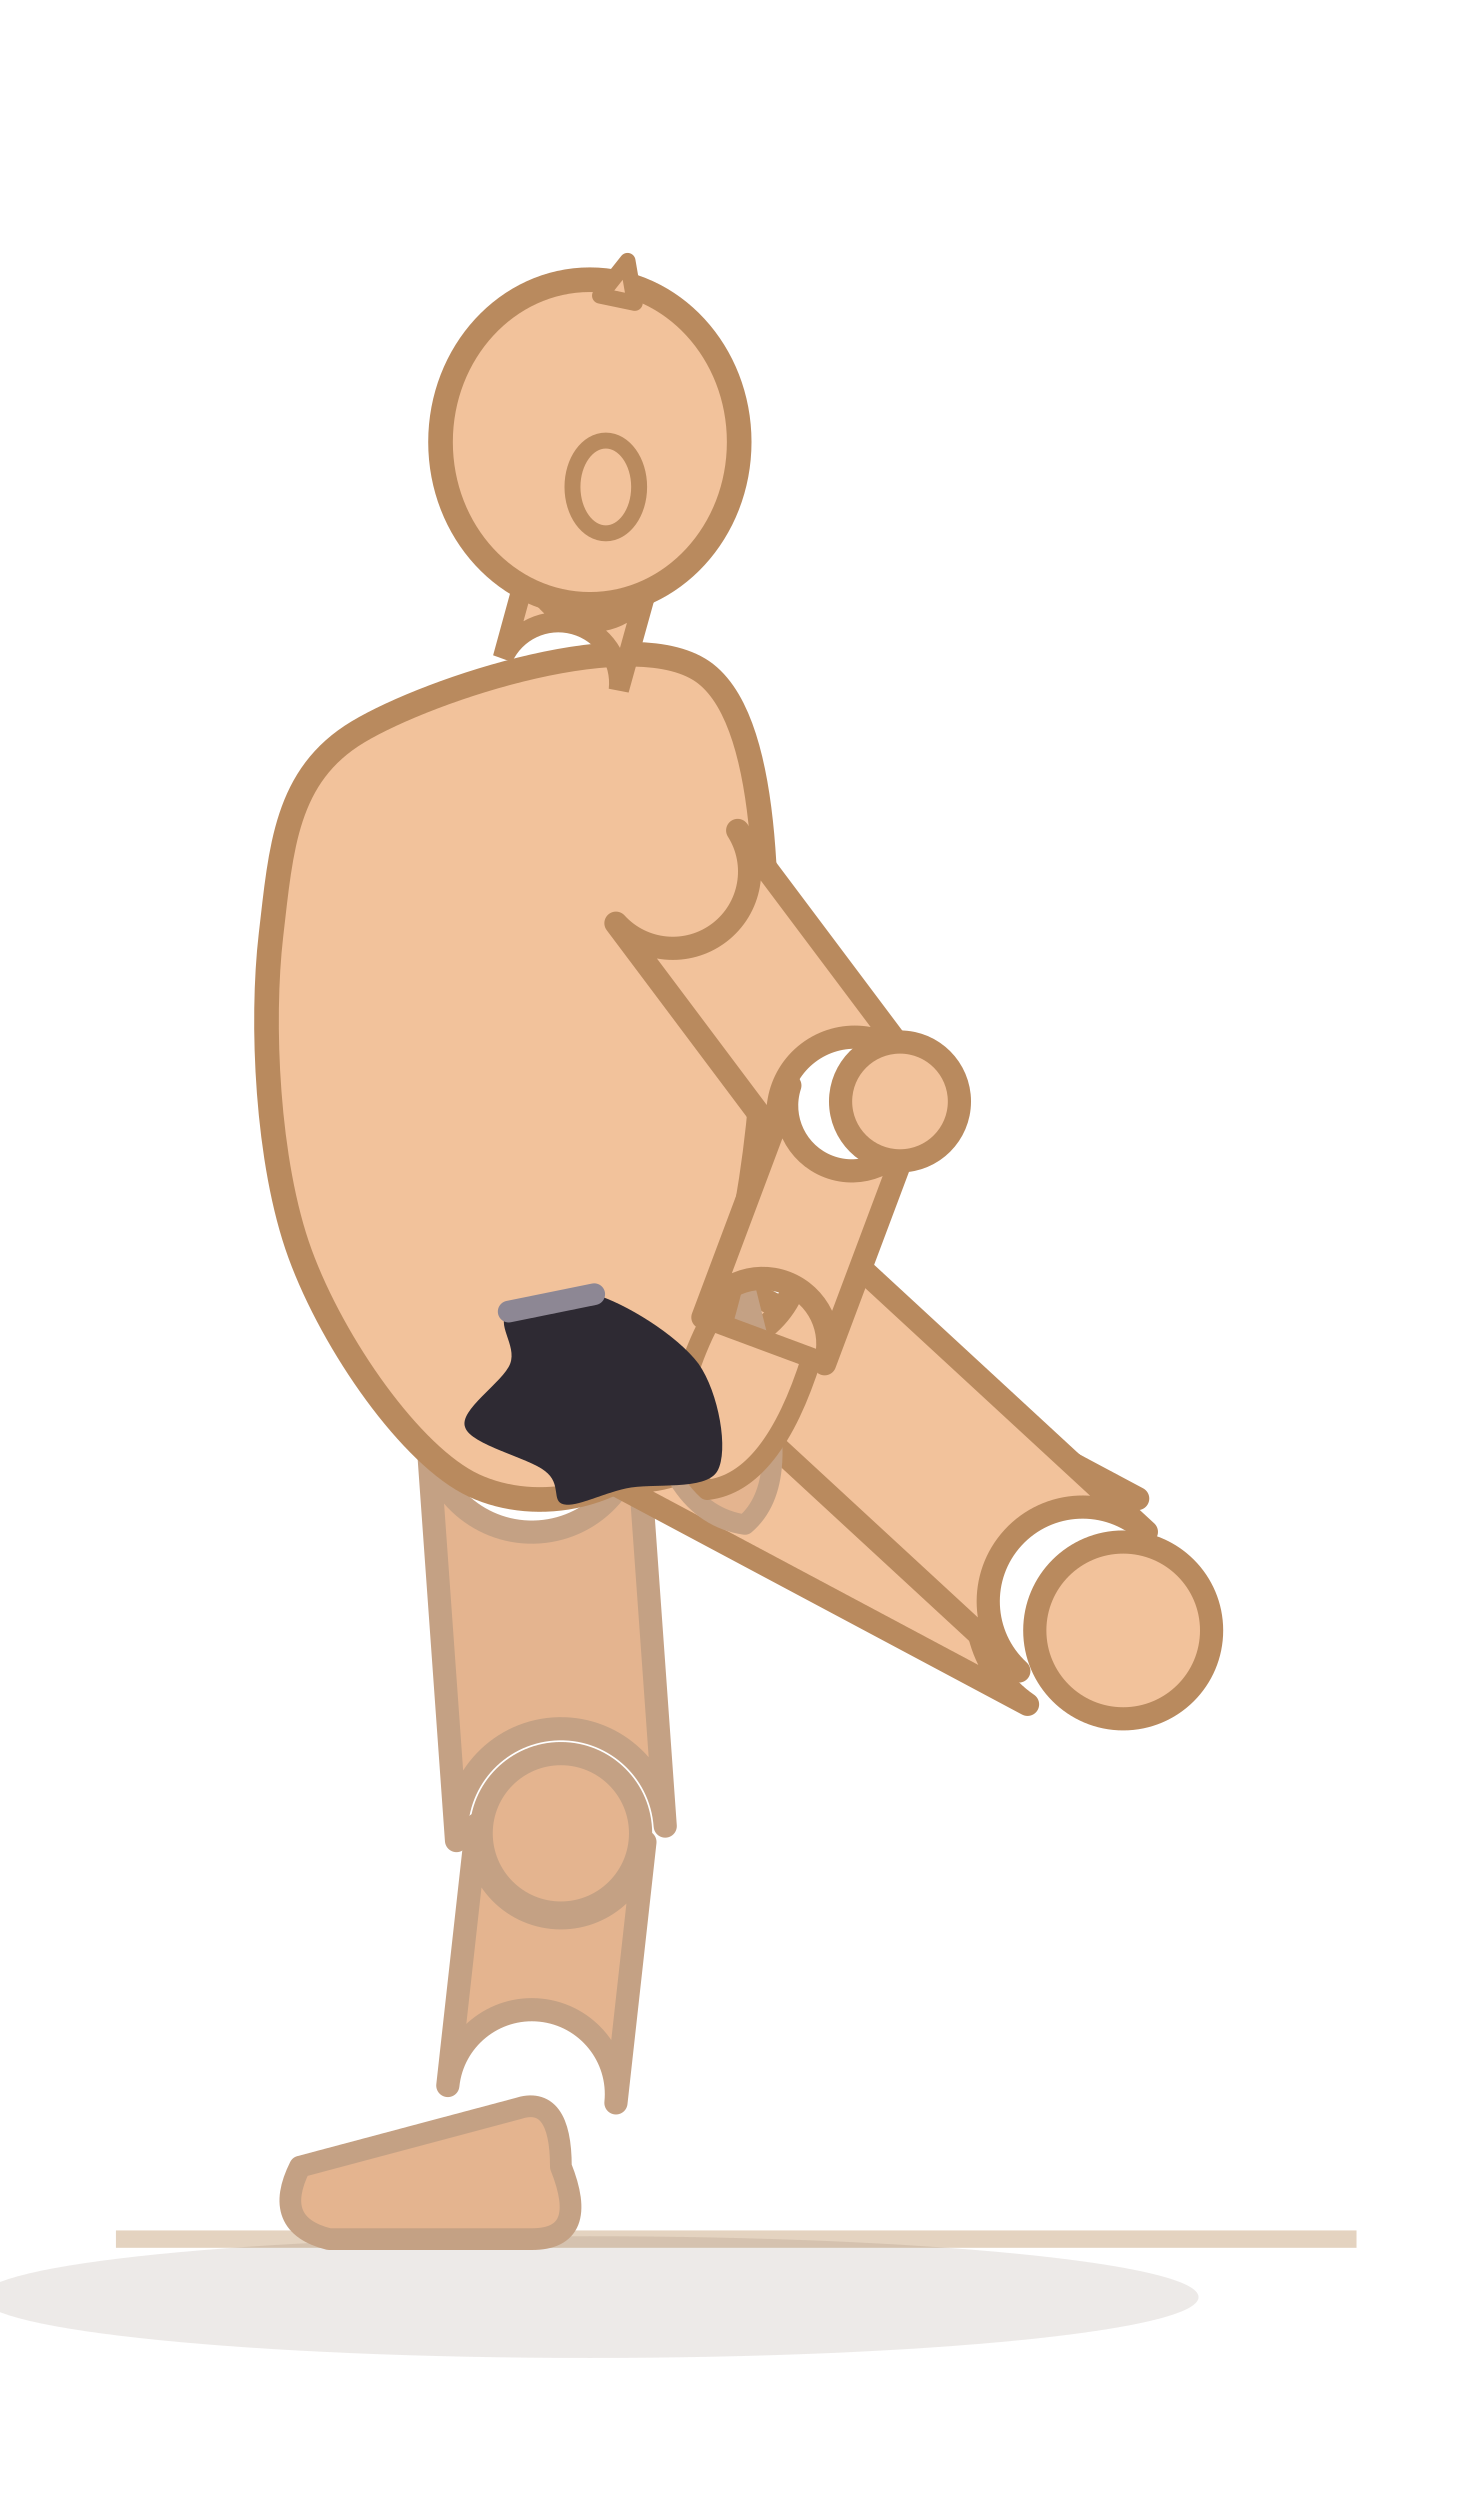
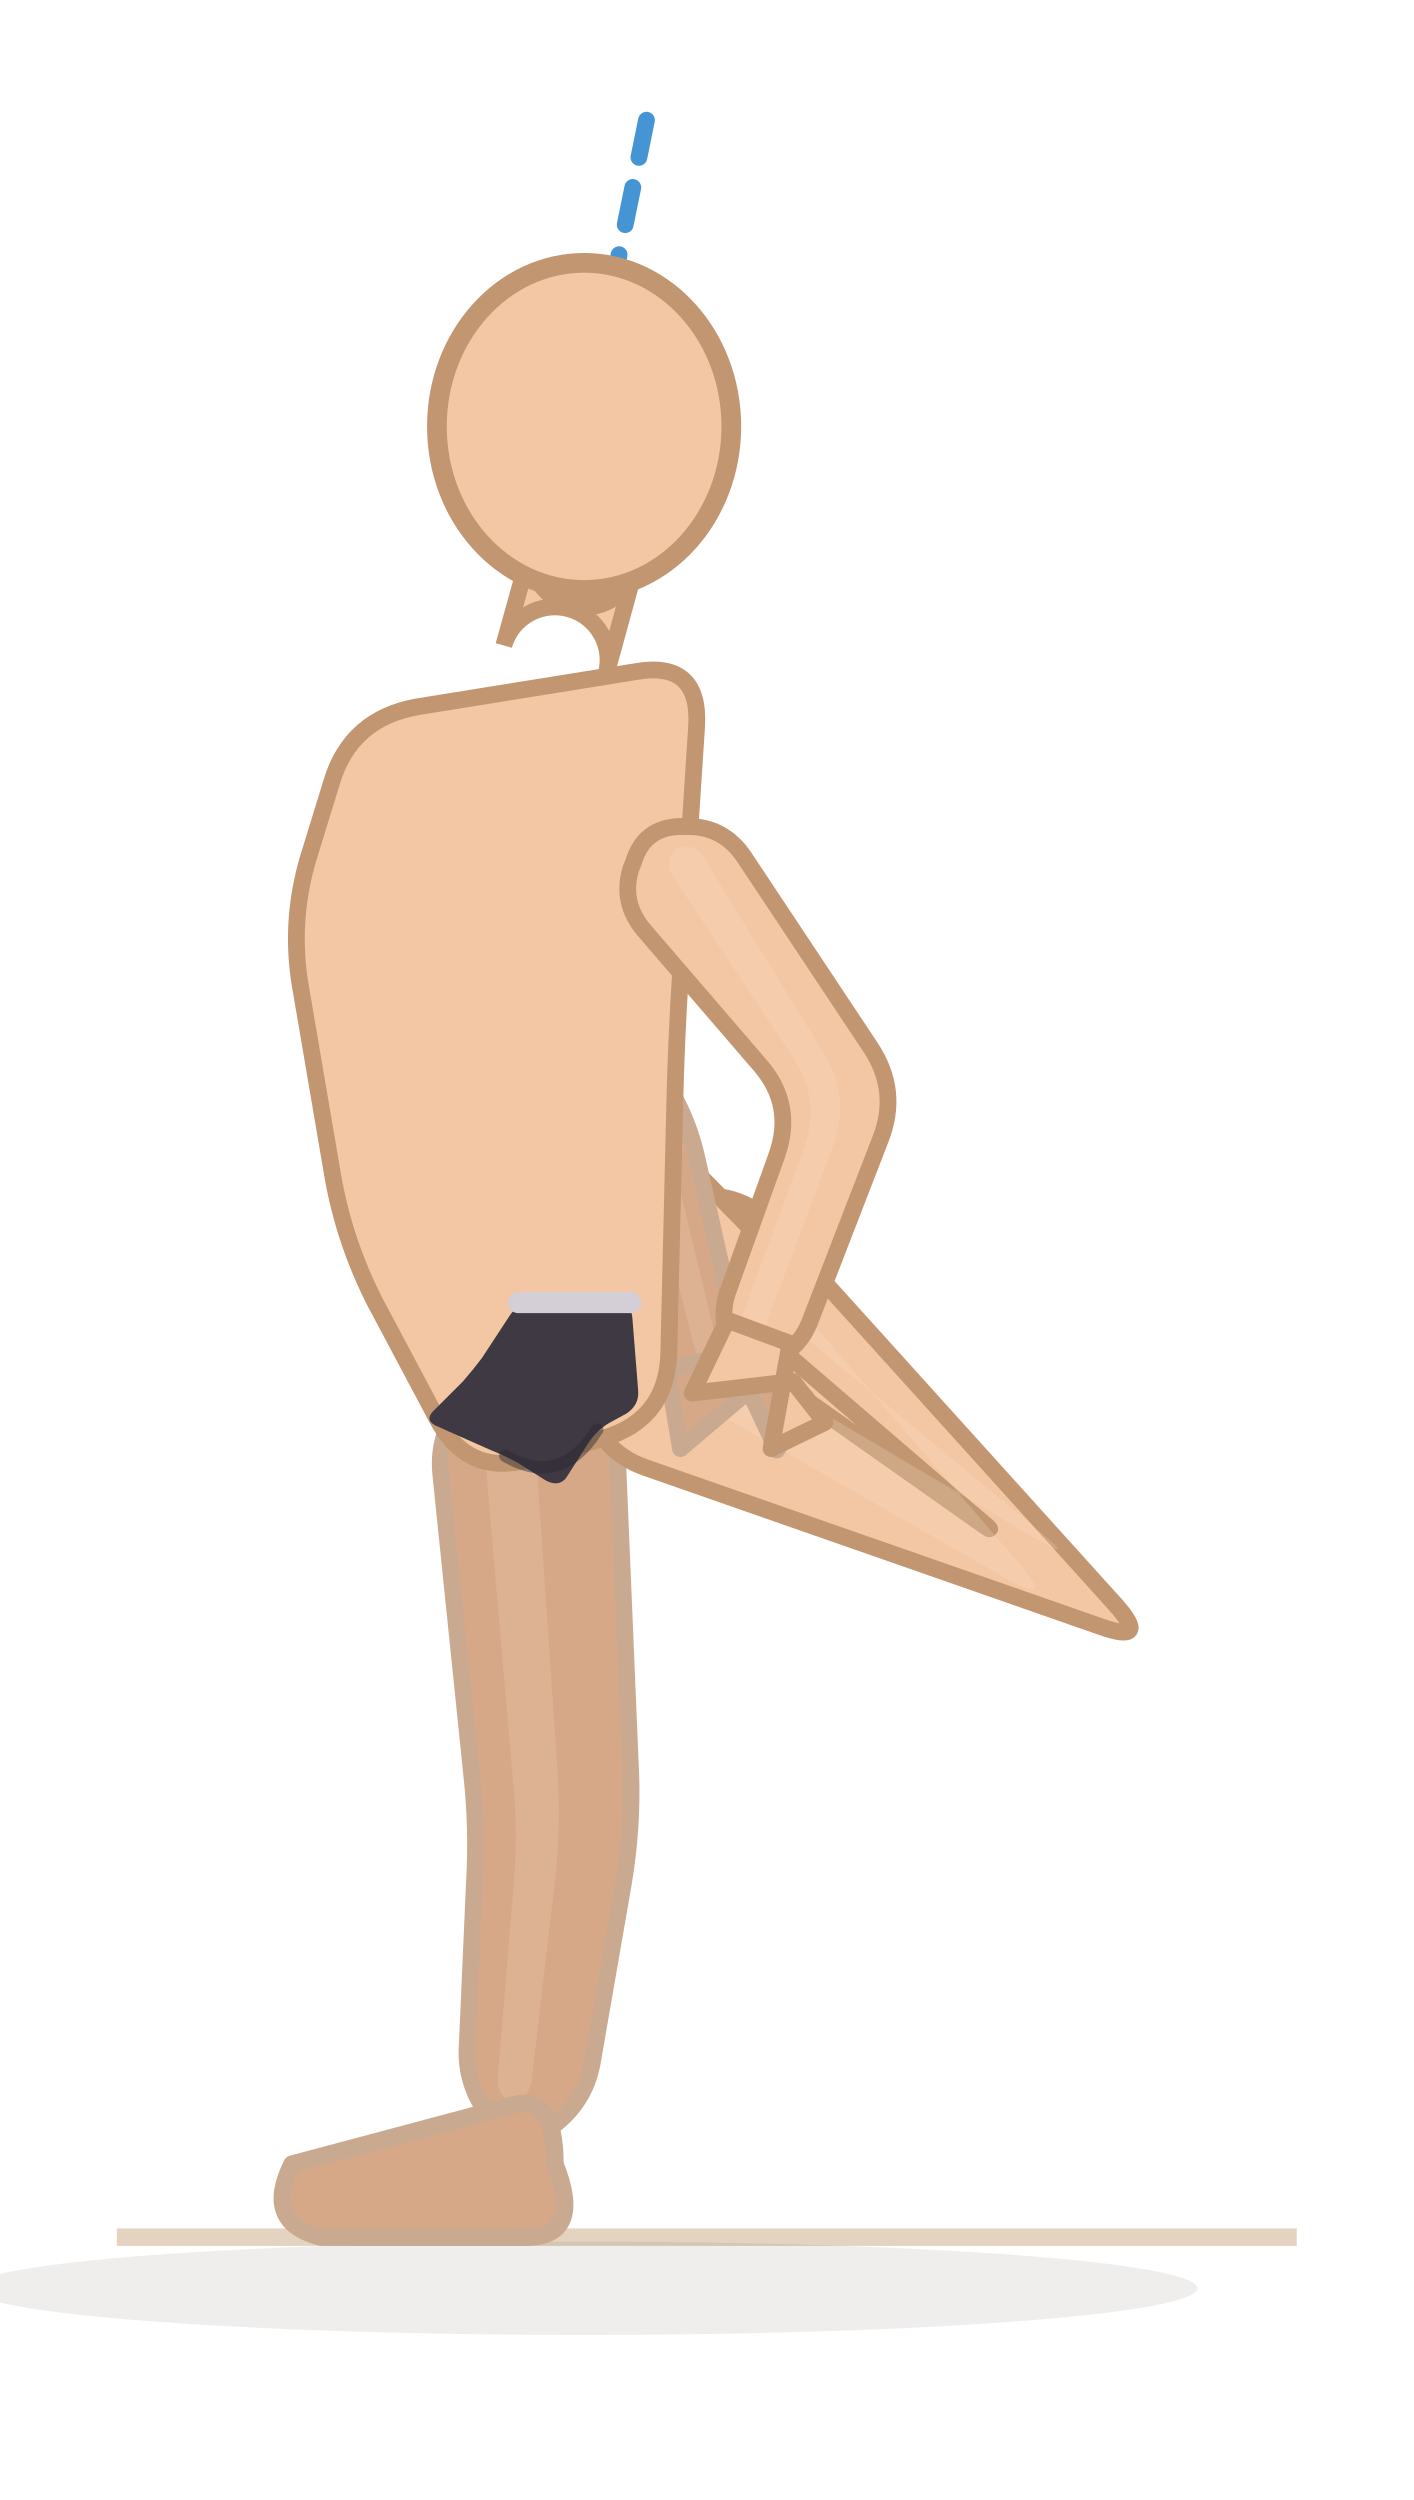
- <svg xmlns="http://www.w3.org/2000/svg" viewBox="63.3 13.5 101.6 172.5">
-   <line x1="71.3" y1="168" x2="156.9" y2="168" stroke="#e4d3c0" stroke-width="1.2" />
-   <ellipse cx="104" cy="172" rx="42" ry="4.2" fill="rgba(70,48,28,0.10)" />
-   <path d="M 92.8,112.5 L 94.8,140.5 A 7.2 7.2 0 0 1 109.2,139.5 L 107.2,111.5 A 7.2 7.2 0 0 1 92.8,112.5 Z" fill="#e4b48f" stroke="#c4a184" stroke-width="1.6" stroke-linejoin="round" />
-   <path d="M 96.2,139.4 L 94.2,157.4 A 5.8 5.8 0 0 1 105.8,158.6 L 107.8,140.6 A 5.8 5.8 0 0 1 96.2,139.4 Z" fill="#e4b48f" stroke="#c4a184" stroke-width="1.6" stroke-linejoin="round" />
-   <circle cx="102" cy="140" r="5.5" fill="#e4b48f" stroke="#c4a184" stroke-width="1.6" />
-   <path d="M 102,163 Q 104,168 100,168 L 86,168 Q 82,167 84,163 L 99,159 Q 102,158 102,163 Z" fill="#e4b48f" stroke="#c4a184" stroke-width="1.5" stroke-linejoin="round" />
-   <path d="M 104.2,115.1 L 134.2,131.1 A 8.1 8.1 0 0 1 141.8,116.9 L 111.8,100.9 A 8.1 8.1 0 0 1 104.2,115.1 Z" fill="#f2c29b" stroke="#b98a5e" stroke-width="1.6" stroke-linejoin="round" />
-   <path d="M 142.4,119.2 L 116.4,95.2 A 6.5 6.5 0 0 1 107.6,104.8 L 133.6,128.8 A 6.5 6.5 0 0 1 142.4,119.2 Z" fill="#f2c29b" stroke="#b98a5e" stroke-width="1.6" stroke-linejoin="round" />
-   <circle cx="140.8" cy="126" r="6.1" fill="#f2c29b" stroke="#b98a5e" stroke-width="1.6" />
-   <path d="M 116.2,97.6 L 102.3,88.4 Q 98.8,87.8 99.7,91.2 L 110.5,103.9 Z" fill="#f2c29b" stroke="#b98a5e" stroke-width="1.5" stroke-linejoin="round" />
-   <path d="M 92.5,81 L 104.5,95 A 4.6 4.6 0 0 1 111.5,89 L 99.5,75 A 4.6 4.6 0 0 1 92.5,81 Z" fill="#e4b48f" stroke="#c4a184" stroke-width="1.6" stroke-linejoin="round" />
-   <path d="M 104.2,92.9 L 108.2,108.9 A 3.9 3.9 0 0 1 115.8,107.1 L 111.8,91.1 A 3.9 3.9 0 0 1 104.2,92.9 Z" fill="#e4b48f" stroke="#c4a184" stroke-width="1.6" stroke-linejoin="round" />
-   <circle cx="111" cy="90.4" r="3.6" fill="#e4b48f" stroke="#c4a184" stroke-width="1.6" />
-   <path d="M 108.1,109 Q 109.3,117.9 114.7,118.7 Q 118.1,115.8 115.4,107.2 Z" fill="#e4b48f" stroke="#c4a184" stroke-width="1.4" stroke-linejoin="round" />
-   <path d="M 88,64 C 93,61 107.3,56.3 112,60 C 116.7,63.7 116.3,77.3 116,86 C 115.7,94.7 113.3,107 110,112 C 106.7,117 100.3,118 96,116 C 91.7,114 86.3,106.3 84,100 C 81.7,93.7 81.3,84 82,78 C 82.7,72 83,67 88,64 Z" fill="#f2c29b" stroke="#b98a5e" stroke-width="1.7" stroke-linejoin="round" />
-   <path d="M 105.8,77.2 L 117.8,93.2 A 5.3 5.3 0 0 1 126.2,86.8 L 114.2,70.8 A 5.3 5.3 0 0 1 105.8,77.2 Z" fill="#f2c29b" stroke="#b98a5e" stroke-width="1.6" stroke-linejoin="round" />
-   <path d="M 117.8,88.4 L 111.8,104.4 A 4.5 4.5 0 0 1 120.2,107.6 L 126.2,91.6 A 4.5 4.5 0 0 1 117.8,88.4 Z" fill="#f2c29b" stroke="#b98a5e" stroke-width="1.6" stroke-linejoin="round" />
-   <circle cx="125.4" cy="89.5" r="4.1" fill="#f2c29b" stroke="#b98a5e" stroke-width="1.6" />
-   <path d="M 112.3,104.6 Q 108.2,112.7 112.1,116.3 Q 116.6,115.8 119.3,107.2 Z" fill="#f2c29b" stroke="#b98a5e" stroke-width="1.4" stroke-linejoin="round" />
-   <path d="M 106,61.1 L 108,53.9 A 4.2 4.2 0 0 1 100,51.6 L 98,58.9 A 4.2 4.2 0 0 1 106,61.1 Z" fill="#f2c29b" stroke="#b98a5e" stroke-width="1.4" />
-   <ellipse cx="104" cy="44" rx="10.304" ry="11.2" fill="#f2c29b" stroke="#b98a5e" stroke-width="1.7" />
-   <ellipse cx="105.1" cy="47.1" rx="2.3" ry="3.2" fill="#f2c29b" stroke="#b98a5e" stroke-width="1.1" />
-   <path d="M 107.1,34.4 L 106.6,31.5 L 104.7,33.9 Z" fill="#f2c29b" stroke="#b98a5e" stroke-width="1.1" stroke-linejoin="round" />
+ <svg xmlns="http://www.w3.org/2000/svg" viewBox="64 14.8 96.8 171.2">
+   <line x1="72" y1="168" x2="152.8" y2="168" stroke="#e4d3c0" stroke-width="1.2" />
+   <ellipse cx="104" cy="171.5" rx="42" ry="3.2" fill="rgba(62,42,28,0.08)" />
+   <path d="M 94.2,115.9 L 96.3,136.3 Q 96.7,139.9 96.5,143.5 L 96,154.8 Q 95.8,157.5 97.5,159.7 L 97.9,160.2 Q 99.5,162.4 101.6,160.6 L 102.1,160.2 Q 104.2,158.5 104.6,155.8 L 106.7,143.7 Q 107.3,140.1 107.2,136.5 L 106.3,115 Q 106.2,111.6 103.3,109.8 L 102.6,109.4 Q 99.7,107.5 97,109.7 L 96.5,110.2 Q 93.8,112.4 94.2,115.9 Z" fill="#d7a888" stroke="#c9aa90" stroke-width="1.15" stroke-linejoin="round" />
+   <path d="M 97.1,113.2 L 99.1,136.4 Q 99.5,140 99.2,143.6 L 98.1,157 Q 98,157.8 98.5,158.4 L 98.6,158.5 Q 99,159.1 99.6,158.6 L 99.8,158.5 Q 100.3,158 100.4,157.3 L 102,143.6 Q 102.4,140 102.2,136.4 L 100.6,112.9 Q 100.5,112 99.7,111.5 L 99.5,111.3 Q 98.7,110.8 97.9,111.5 L 97.8,111.6 Q 97,112.2 97.1,113.2 Z" fill="#f3d4bc" opacity="0.22" />
+   <path d="M 102,163 Q 104,168 100,168 L 86,168 Q 82,167 84,163 L 99,159 Q 102,158 102,163 Z" fill="#d7a888" stroke="#c9aa90" stroke-width="1.2" stroke-linejoin="round" />
+   <path d="M 108.2,115.3 L 139.4,126.2 Q 142.8,127.4 140.4,124.7 L 117.1,98.9 Q 115.1,96.6 112.1,96.7 L 111.5,96.7 Q 108.5,96.7 108.6,99.7 L 108.7,100.4 Q 108.9,103.4 111.3,105.1 L 130.3,118.5 Q 133.2,120.6 130.4,118.3 L 114,104.2 Q 111.2,101.9 108,103.5 L 106.8,104.1 Q 103.6,105.7 104.1,109.2 L 104.3,110.5 Q 104.8,114.1 108.2,115.3 Z" fill="#f3c7a4" stroke="#c19670" stroke-width="1.15" stroke-linejoin="round" />
+   <path d="M 108.6,109 L 133.1,123 Q 136.2,124.7 133.9,122 L 114.1,99 Q 113.5,98.4 112.7,98.4 L 112.5,98.4 Q 111.7,98.4 111.7,99.2 L 111.7,99.4 Q 111.7,100.2 112.4,100.8 L 135.1,119.6 Q 137.9,121.9 134.8,120.1 L 110.5,105.7 Q 109.6,105.1 108.6,105.5 L 108.4,105.6 Q 107.4,106.1 107.6,107.1 L 107.6,107.4 Q 107.7,108.5 108.6,109 Z" fill="#fbe3cf" opacity="0.22" />
+   <path d="M 115.7,99.2 L 114.9,102.7 L 111,104.4 L 105.9,98.1 L 103.5,93.7 L 102.7,91.4 L 106,91 L 110.1,93.5 L 115.7,99.2 Z" fill="#f3c7a4" stroke="#c19670" stroke-width="1.2" stroke-linejoin="round" />
+   <path d="M 111.5,103.8 L 105.5,96.2" fill="none" stroke="#c19670" stroke-width="1.15" stroke-linecap="round" />
+   <path d="M 94.5,82.2 L 102.6,90.9 Q 105.1,93.5 106,97 L 108.8,106.9 Q 109.3,108.7 110.8,109.7 L 111.2,109.9 Q 112.7,110.9 113.6,109.3 L 113.8,108.9 Q 114.7,107.3 114.3,105.5 L 111.7,94 Q 110.9,90.5 108.7,87.7 L 100.4,77.1 Q 99,75.4 96.8,75.6 L 96.3,75.6 Q 94.1,75.8 93.6,78 L 93.5,78.4 Q 93,80.6 94.5,82.2 Z" fill="#d7a888" stroke="#c9aa90" stroke-width="1.15" stroke-linejoin="round" />
+   <path d="M 96.2,78.7 L 105.4,89.4 Q 107.8,92.1 108.6,95.6 L 111.7,107.6 Q 111.8,108.1 112.2,108.3 L 112.3,108.4 Q 112.7,108.7 113,108.2 L 113.1,108.1 Q 113.3,107.7 113.2,107.2 L 110.2,94.8 Q 109.4,91.3 107.1,88.5 L 97.9,77.2 Q 97.5,76.8 96.8,76.8 L 96.7,76.8 Q 96.1,76.9 95.9,77.5 L 95.9,77.6 Q 95.8,78.2 96.2,78.7 Z" fill="#f3d4bc" opacity="0.22" />
+   <path d="M 114.1,107.5 L 117.2,114.1 L 119.2,110.5 L 115.9,109.5 L 110.6,114 L 109.7,108.6 Z" fill="#d7a888" stroke="#c9aa90" stroke-width="1.15" stroke-linejoin="round" />
+   <path d="M 92.6,63.2 L 107.5,60.8 Q 112,60 111.7,64.6 L 110.6,81.5 Q 110.3,86.1 110.2,90.7 L 109.8,107.4 Q 109.7,112 105.3,113.3 L 100.4,114.7 Q 96,116 93.9,111.9 L 89.7,104 Q 87.6,99.9 86.8,95.4 L 84.6,82.5 Q 83.8,78 85.1,73.6 L 86.7,68.4 Q 88,64 92.6,63.2 Z" fill="#f3c7a4" stroke="#c19670" stroke-width="1.15" stroke-linejoin="round" />
+   <path d="M 108.1,78.5 L 116.1,87.8 Q 118.4,90.5 117.2,93.9 L 113.9,103.1 Q 113.2,104.9 114,106.7 L 114.1,107.1 Q 114.9,108.9 116.7,108.1 L 117,107.9 Q 118.8,107.1 119.5,105.2 L 124.3,92.8 Q 125.6,89.5 123.6,86.5 L 114.9,73.4 Q 113.5,71.4 111.1,71.4 L 110.5,71.4 Q 108.1,71.5 107.4,73.8 L 107.2,74.3 Q 106.5,76.6 108.1,78.5 Z" fill="#f3c7a4" stroke="#c19670" stroke-width="1.15" stroke-linejoin="round" />
+   <path d="M 110,74.7 L 118.3,87.2 Q 120.3,90.2 119,93.6 L 114.8,105 Q 114.7,105.5 114.9,106 L 114.9,106.1 Q 115.1,106.6 115.6,106.4 L 115.7,106.3 Q 116.2,106.1 116.4,105.6 L 121,93.4 Q 122.3,90 120.4,86.9 L 112.1,73.4 Q 111.7,72.8 111.1,72.8 L 110.9,72.8 Q 110.2,72.7 110,73.4 L 109.9,73.5 Q 109.7,74.1 110,74.7 Z" fill="#fbe3cf" opacity="0.22" />
+   <path d="M 118.1,106.8 L 116.8,114 L 120.5,112.2 L 118.3,109.4 L 111.4,110.2 L 113.8,105.2 Z" fill="#f3c7a4" stroke="#c19670" stroke-width="1.15" stroke-linejoin="round" />
+   <line x1="104" y1="44" x2="108.4" y2="22.4" stroke="#2481cc" stroke-width="1.15" stroke-dasharray="2.6 2.1" stroke-linecap="round" opacity="0.85" />
+   <path d="M 105.5,61 L 107.5,53.7 A 3.6 3.6 0 0 1 100.5,51.8 L 98.5,59 A 3.6 3.6 0 0 1 105.5,61 Z" fill="#f3c7a4" stroke="#c19670" stroke-width="1.15" />
+   <ellipse cx="104" cy="44" rx="10.08" ry="11.2" fill="#f3c7a4" stroke="#c19670" stroke-width="1.35" />
  <g data-shorts="1">
-     <path d="M 98.4,104 C 99.4,103.2 102.1,102.2 104.3,102.8 C 106.4,103.4 110,105.6 111.5,107.6 C 112.9,109.6 113.6,113.6 112.8,115 C 112,116.4 108.3,115.8 106.5,116.2 C 104.7,116.6 103.1,117.5 102.2,117.3 C 101.3,117.1 102.1,115.9 100.9,115 C 99.8,114.1 95.8,113.2 95.4,112 C 94.9,110.8 98,108.9 98.5,107.6 C 99,106.3 97.4,104.8 98.4,104 Z" fill="#2e2a33" />
-     <path d="M 98.4,104 L 104.3,102.8" fill="none" stroke="#8d8794" stroke-width="1.5" stroke-linecap="round" />
+     <path d="M 100.5,104 L 106.2,104 Q 107.2,104 107.3,105 L 107.7,110 Q 107.8,111 106.9,111.6 L 105.8,112.2 Q 104.9,112.7 104.3,113.6 L 102.9,115.8 Q 102.4,116.7 101.4,116.2 L 99.5,115 Q 98.6,114.5 97.6,114.1 L 94,112.5 Q 93,112.1 93.7,111.4 L 95.7,109.4 Q 96.4,108.6 97,107.8 L 98.9,104.9 Q 99.5,104 100.5,104 Z" fill="#3e3942" />
+     <path d="M 99.5,104 L 107.2,104" fill="none" stroke="#d4ced6" stroke-width="1.45" stroke-linecap="round" />
+     <path d="M 104.9,112.7 Q 102.4,116.7 98.6,114.5" fill="none" stroke="#2a262e" stroke-width="0.85" stroke-linecap="round" opacity="0.45" />
  </g>
</svg>
